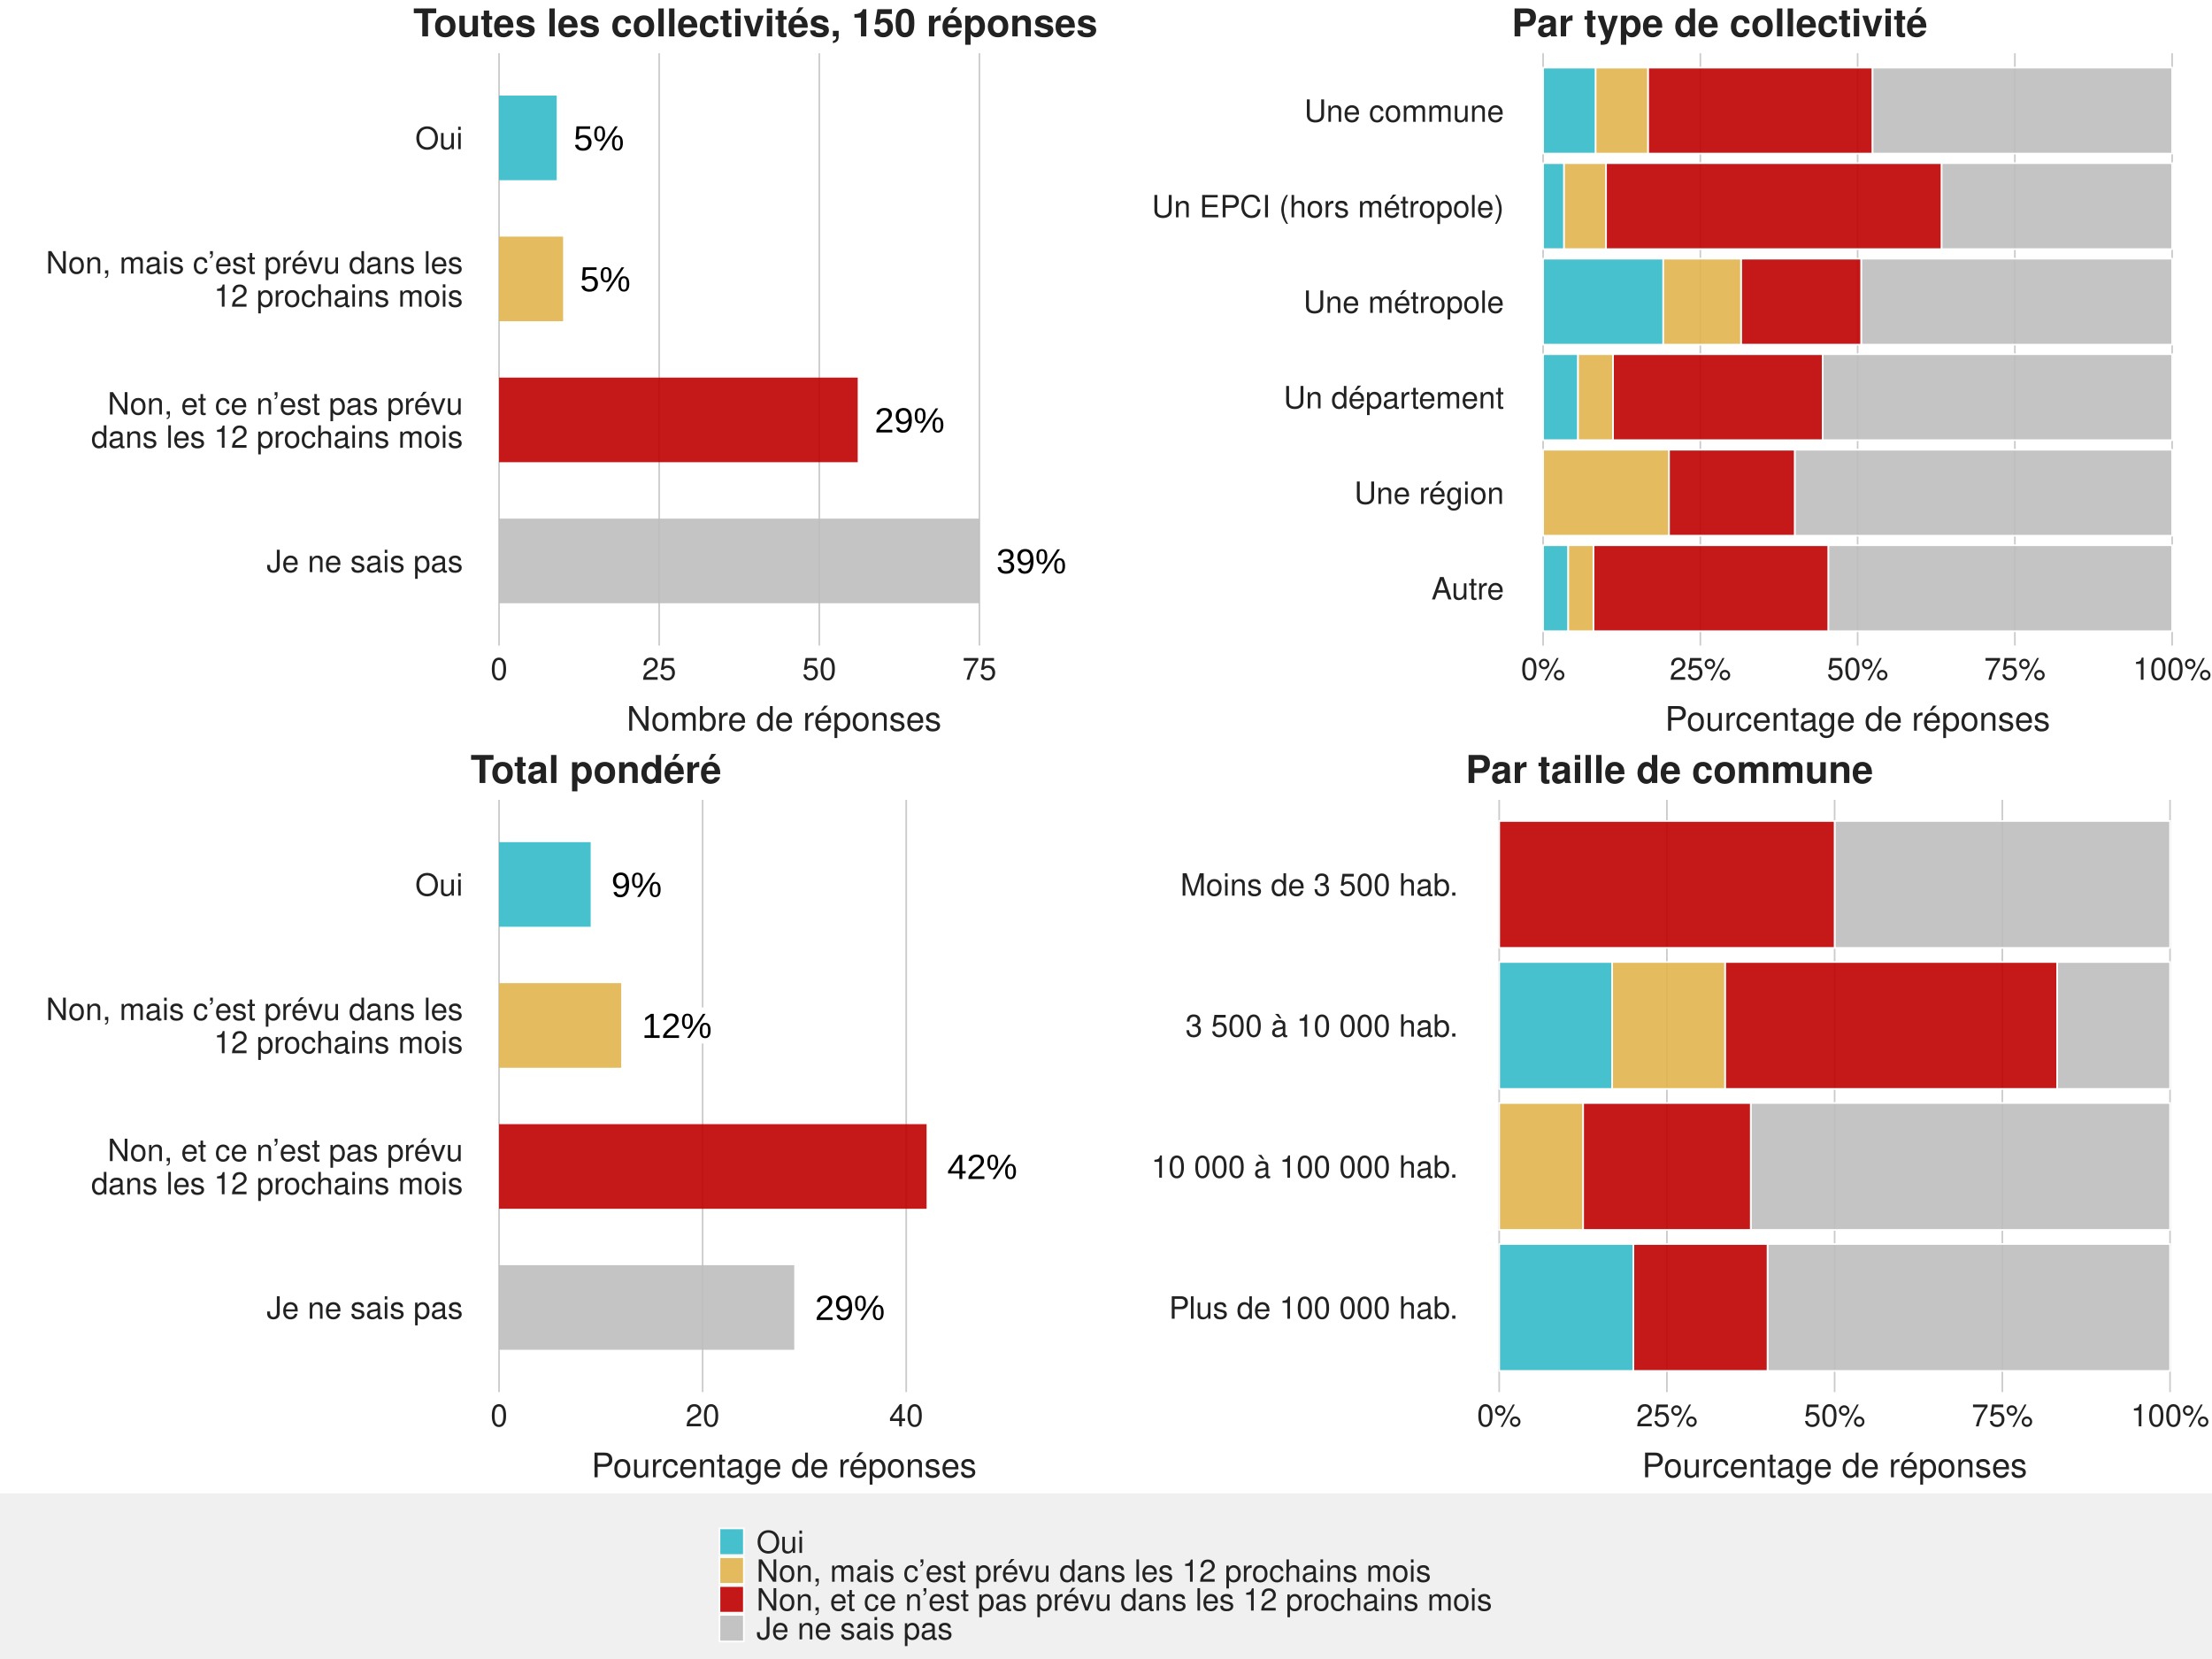
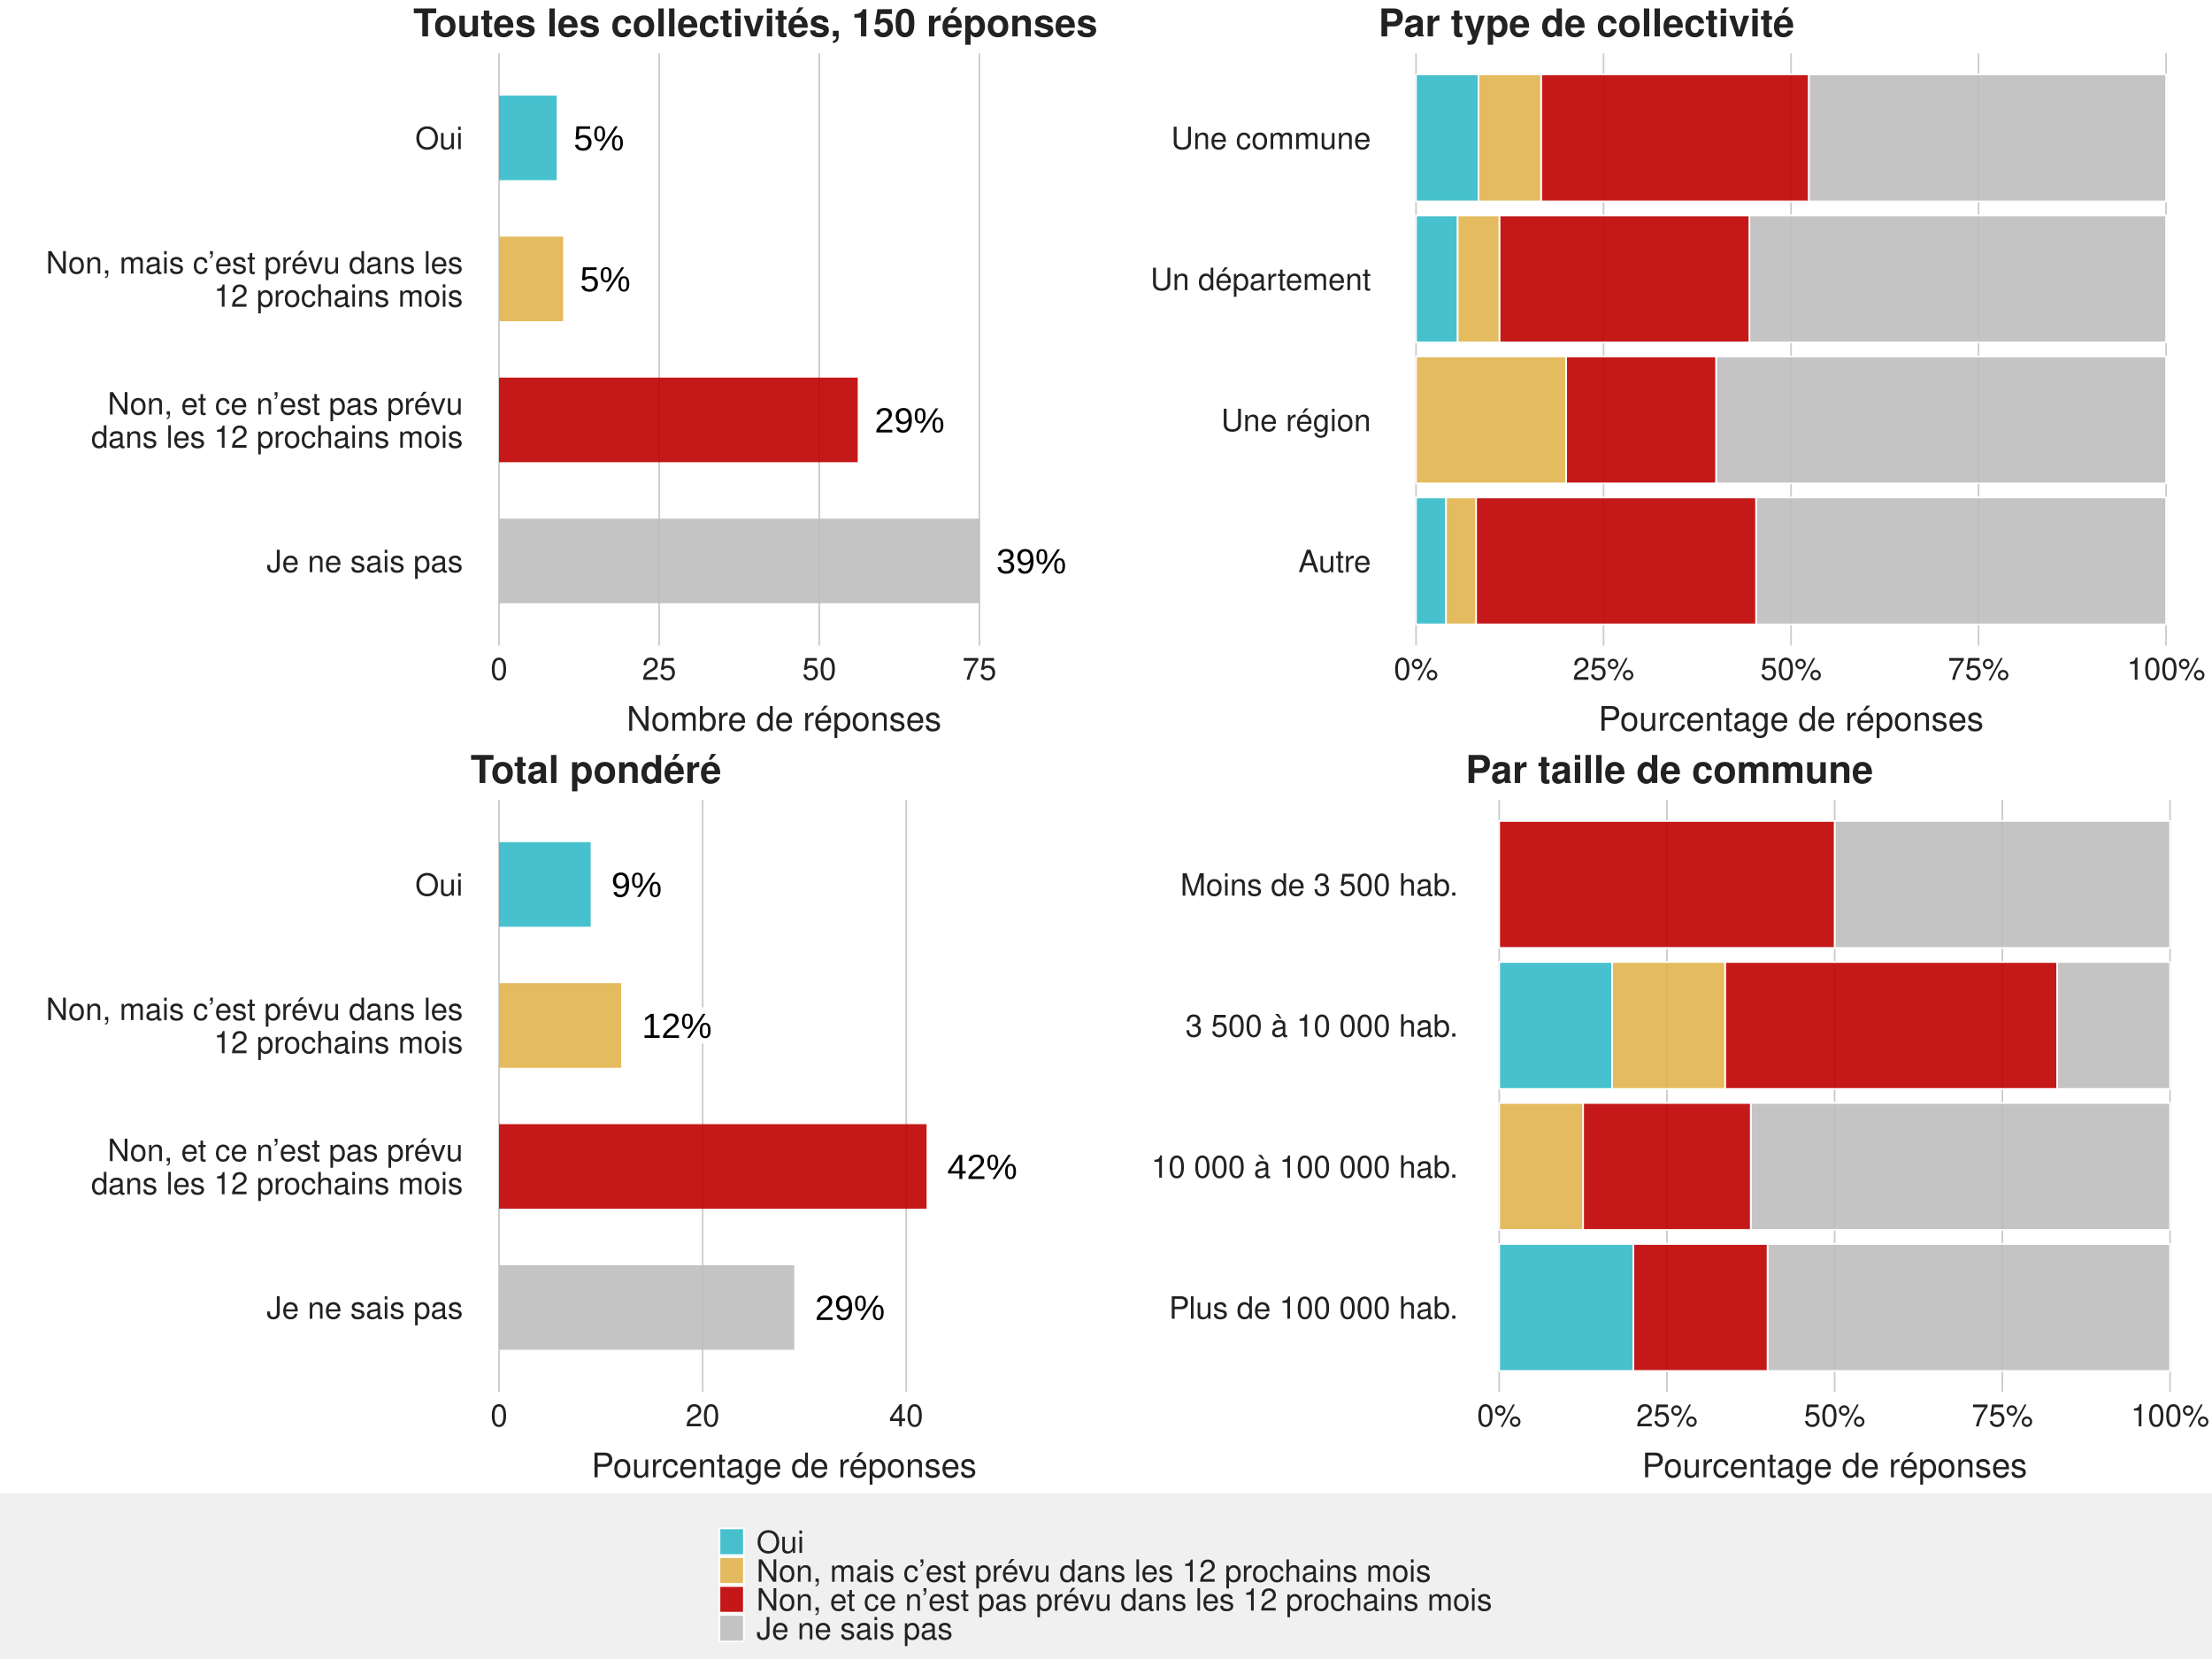
<svg xmlns="http://www.w3.org/2000/svg" class="svglite" width="1440.00pt" height="1080.00pt" viewBox="0 0 1440.00 1080.00">
  <defs>
    <style type="text/css">
    .svglite line, .svglite polyline, .svglite polygon, .svglite path, .svglite rect, .svglite circle {
      fill: none;
      stroke: #000000;
      stroke-linecap: round;
      stroke-linejoin: round;
      stroke-miterlimit: 10.00;
    }
    .svglite text {
      white-space: pre;
    }
  </style>
  </defs>
  <rect width="100%" height="100%" style="stroke: none; fill: none;" />
  <defs>
    <clipPath id="cpMC4wMHwxNDQwLjAwfDAuMDB8MTA4MC4wMA==">
      <rect x="0.00" y="0.00" width="1440.00" height="1080.00" />
    </clipPath>
  </defs>
  <g clip-path="url(#cpMC4wMHwxNDQwLjAwfDAuMDB8MTA4MC4wMA==)">
</g>
  <defs>
    <clipPath id="cpMC4wMHwxNDQwLjAwfDAuMDB8OTcyLjAw">
      <rect x="0.00" y="0.00" width="1440.00" height="972.00" />
    </clipPath>
  </defs>
  <g clip-path="url(#cpMC4wMHwxNDQwLjAwfDAuMDB8OTcyLjAw)">
</g>
  <g clip-path="url(#cpMC4wMHwxNDQwLjAwfDAuMDB8MTA4MC4wMA==)">
</g>
  <defs>
    <clipPath id="cpMC4wMHw3MjAuMDB8MC4wMHw5NzIuMDA=">
      <rect x="0.00" y="0.00" width="720.00" height="972.00" />
    </clipPath>
  </defs>
  <g clip-path="url(#cpMC4wMHw3MjAuMDB8MC4wMHw5NzIuMDA=)">
</g>
  <g clip-path="url(#cpMC4wMHwxNDQwLjAwfDAuMDB8MTA4MC4wMA==)">
</g>
  <defs>
    <clipPath id="cpMC4wMHw3MjAuMDB8MC4wMHw0ODYuMDA=">
      <rect x="0.00" y="0.00" width="720.00" height="486.00" />
    </clipPath>
  </defs>
  <g clip-path="url(#cpMC4wMHw3MjAuMDB8MC4wMHw0ODYuMDA=)">
    <rect x="0.00" y="0.00" width="720.00" height="486.00" style="stroke-width: 1.07; stroke: #FFFFFF; fill: #FFFFFF;" />
  </g>
  <g clip-path="url(#cpMC4wMHwxNDQwLjAwfDAuMDB8MTA4MC4wMA==)">
</g>
  <defs>
    <clipPath id="cpMzA2LjMyfDcxNC41MnwzNC42OXw0MjAuMjQ=">
      <rect x="306.32" y="34.69" width="408.20" height="385.55" />
    </clipPath>
  </defs>
  <g clip-path="url(#cpMzA2LjMyfDcxNC41MnwzNC42OXw0MjAuMjQ=)">
    <polyline points="324.88,420.24 324.88,34.69 " style="stroke-width: 1.07; stroke: #CBCBCB; stroke-linecap: butt;" />
    <polyline points="429.12,420.24 429.12,34.69 " style="stroke-width: 1.07; stroke: #CBCBCB; stroke-linecap: butt;" />
    <polyline points="533.35,420.24 533.35,34.69 " style="stroke-width: 1.07; stroke: #CBCBCB; stroke-linecap: butt;" />
    <polyline points="637.59,420.24 637.59,34.69 " style="stroke-width: 1.07; stroke: #CBCBCB; stroke-linecap: butt;" />
    <rect x="324.88" y="337.62" width="312.72" height="55.08" style="stroke-width: 2.13; stroke: none; stroke-linecap: butt; stroke-linejoin: miter; fill: #BEBEBE; fill-opacity: 0.90;" />
    <rect x="324.88" y="245.82" width="233.49" height="55.08" style="stroke-width: 2.13; stroke: none; stroke-linecap: butt; stroke-linejoin: miter; fill: #BF0001; fill-opacity: 0.90;" />
    <rect x="324.88" y="62.23" width="37.53" height="55.08" style="stroke-width: 2.13; stroke: none; stroke-linecap: butt; stroke-linejoin: miter; fill: #33BBC9; fill-opacity: 0.90;" />
    <rect x="324.88" y="154.03" width="41.70" height="55.08" style="stroke-width: 2.13; stroke: none; stroke-linecap: butt; stroke-linejoin: miter; fill: #E1B44D; fill-opacity: 0.90;" />
    <polygon points="643.92,376.88 691.73,376.88 691.64,376.88 691.99,376.87 692.33,376.80 692.66,376.67 692.96,376.50 693.23,376.28 693.46,376.02 693.64,375.73 693.78,375.41 693.86,375.07 693.89,374.72 693.89,374.72 693.89,355.59 693.89,355.59 693.86,355.25 693.78,354.91 693.64,354.59 693.46,354.29 693.23,354.03 692.96,353.81 692.66,353.64 692.33,353.52 691.99,353.45 691.73,353.43 643.92,353.43 644.18,353.45 643.83,353.43 643.49,353.48 643.16,353.57 642.84,353.72 642.56,353.92 642.31,354.16 642.10,354.44 641.93,354.75 641.82,355.08 641.77,355.42 641.76,355.59 641.76,374.72 641.77,374.55 641.77,374.90 641.82,375.24 641.93,375.57 642.10,375.88 642.31,376.16 642.56,376.40 642.84,376.59 643.16,376.74 643.49,376.84 643.83,376.88 " style="stroke-width: nan; stroke: none; fill: #FFFFFF;" />
    <text x="648.59" y="373.28" style="font-size: 22.76px; font-family: &quot;Arial&quot;;" textLength="44.93px" lengthAdjust="spacingAndGlyphs">39%</text>
    <polygon points="564.70,285.09 612.51,285.09 612.42,285.08 612.77,285.07 613.11,285.00 613.43,284.88 613.74,284.70 614.00,284.48 614.24,284.22 614.42,283.93 614.56,283.61 614.64,283.27 614.67,282.93 614.67,282.93 614.67,263.80 614.67,263.80 614.64,263.45 614.56,263.11 614.42,262.79 614.24,262.50 614.00,262.24 613.74,262.02 613.43,261.84 613.11,261.72 612.77,261.65 612.51,261.64 564.70,261.64 564.96,261.65 564.61,261.64 564.27,261.68 563.93,261.78 563.62,261.92 563.33,262.12 563.08,262.36 562.87,262.64 562.71,262.95 562.60,263.28 562.55,263.62 562.54,263.80 562.54,282.93 562.55,282.75 562.55,283.10 562.60,283.44 562.71,283.77 562.87,284.08 563.08,284.36 563.33,284.60 563.62,284.80 563.93,284.95 564.27,285.04 564.61,285.08 " style="stroke-width: nan; stroke: none; fill: #FFFFFF;" />
    <text x="569.37" y="281.49" style="font-size: 22.76px; font-family: &quot;Arial&quot;;" textLength="44.93px" lengthAdjust="spacingAndGlyphs">29%</text>
    <polygon points="368.73,101.49 403.53,101.49 403.44,101.49 403.79,101.48 404.13,101.41 404.46,101.28 404.76,101.11 405.03,100.89 405.26,100.63 405.44,100.34 405.58,100.02 405.66,99.68 405.69,99.33 405.69,99.33 405.69,80.20 405.69,80.20 405.66,79.86 405.58,79.52 405.44,79.20 405.26,78.90 405.03,78.64 404.76,78.42 404.46,78.25 404.13,78.13 403.79,78.06 403.53,78.04 368.73,78.04 368.99,78.06 368.64,78.04 368.30,78.09 367.97,78.18 367.65,78.33 367.37,78.53 367.12,78.77 366.91,79.05 366.74,79.36 366.63,79.69 366.58,80.03 366.57,80.20 366.57,99.33 366.58,99.16 366.58,99.51 366.63,99.85 366.74,100.18 366.91,100.49 367.12,100.76 367.37,101.01 367.65,101.20 367.97,101.35 368.30,101.45 368.64,101.49 " style="stroke-width: nan; stroke: none; fill: #FFFFFF;" />
    <text x="373.40" y="97.89" style="font-size: 22.76px; font-family: &quot;Arial&quot;;" textLength="31.92px" lengthAdjust="spacingAndGlyphs">5%</text>
    <polygon points="372.90,193.29 407.70,193.29 407.61,193.29 407.96,193.27 408.30,193.20 408.62,193.08 408.93,192.91 409.20,192.69 409.43,192.43 409.61,192.13 409.75,191.81 409.83,191.48 409.86,191.13 409.86,191.13 409.86,172.00 409.86,172.00 409.83,171.65 409.75,171.31 409.61,171.00 409.43,170.70 409.20,170.44 408.93,170.22 408.62,170.05 408.30,169.92 407.96,169.85 407.70,169.84 372.90,169.84 373.16,169.85 372.81,169.84 372.47,169.88 372.14,169.98 371.82,170.13 371.54,170.33 371.28,170.57 371.08,170.84 370.91,171.15 370.80,171.48 370.75,171.83 370.74,172.00 370.74,191.13 370.75,190.96 370.75,191.30 370.80,191.65 370.91,191.98 371.08,192.28 371.28,192.56 371.54,192.80 371.82,193.00 372.14,193.15 372.47,193.25 372.81,193.29 " style="stroke-width: nan; stroke: none; fill: #FFFFFF;" />
    <text x="377.57" y="189.69" style="font-size: 22.76px; font-family: &quot;Arial&quot;;" textLength="31.92px" lengthAdjust="spacingAndGlyphs">5%</text>
  </g>
  <g clip-path="url(#cpMC4wMHwxNDQwLjAwfDAuMDB8MTA4MC4wMA==)">
    <text x="301.39" y="372.45" text-anchor="end" style="font-size: 20.00px;fill: #222222; font-family: &quot;Nimbus Sans&quot;;" textLength="127.82px" lengthAdjust="spacingAndGlyphs">Je ne sais pas</text>
    <text x="301.39" y="269.85" text-anchor="end" style="font-size: 20.00px;fill: #222222; font-family: &quot;Nimbus Sans&quot;;" textLength="232.30px" lengthAdjust="spacingAndGlyphs">Non, et ce n’est pas prévu</text>
    <text x="301.39" y="291.45" text-anchor="end" style="font-size: 20.00px;fill: #222222; font-family: &quot;Nimbus Sans&quot;;" textLength="242.29px" lengthAdjust="spacingAndGlyphs">dans les 12 prochains mois</text>
    <text x="301.39" y="178.05" text-anchor="end" style="font-size: 20.00px;fill: #222222; font-family: &quot;Nimbus Sans&quot;;" textLength="272.29px" lengthAdjust="spacingAndGlyphs">Non, mais c’est prévu dans les</text>
    <text x="301.39" y="199.65" text-anchor="end" style="font-size: 20.00px;fill: #222222; font-family: &quot;Nimbus Sans&quot;;" textLength="162.26px" lengthAdjust="spacingAndGlyphs">12 prochains mois</text>
    <text x="301.39" y="97.06" text-anchor="end" style="font-size: 20.00px;fill: #222222; font-family: &quot;Nimbus Sans&quot;;" textLength="31.12px" lengthAdjust="spacingAndGlyphs">Oui</text>
    <text x="324.88" y="442.54" text-anchor="middle" style="font-size: 20.00px;fill: #222222; font-family: &quot;Nimbus Sans&quot;;" textLength="11.12px" lengthAdjust="spacingAndGlyphs">0</text>
    <text x="429.12" y="442.54" text-anchor="middle" style="font-size: 20.00px;fill: #222222; font-family: &quot;Nimbus Sans&quot;;" textLength="22.23px" lengthAdjust="spacingAndGlyphs">25</text>
    <text x="533.35" y="442.54" text-anchor="middle" style="font-size: 20.00px;fill: #222222; font-family: &quot;Nimbus Sans&quot;;" textLength="22.23px" lengthAdjust="spacingAndGlyphs">50</text>
    <text x="637.59" y="442.54" text-anchor="middle" style="font-size: 20.00px;fill: #222222; font-family: &quot;Nimbus Sans&quot;;" textLength="22.23px" lengthAdjust="spacingAndGlyphs">75</text>
    <text x="510.42" y="475.68" text-anchor="middle" style="font-size: 22.00px;fill: #222222; font-family: &quot;Nimbus Sans&quot;;" textLength="205.42px" lengthAdjust="spacingAndGlyphs">Nombre de réponses</text>
    <text x="714.52" y="23.71" text-anchor="end" style="font-size: 25.00px; font-weight: bold;fill: #222222; font-family: &quot;Nimbus Sans&quot;;" textLength="447.48px" lengthAdjust="spacingAndGlyphs">Toutes les collectivités, 150 réponses</text>
  </g>
  <defs>
    <clipPath id="cpMC4wMHw3MjAuMDB8NDg2LjAwfDk3Mi4wMA==">
      <rect x="0.00" y="486.00" width="720.00" height="486.00" />
    </clipPath>
  </defs>
  <g clip-path="url(#cpMC4wMHw3MjAuMDB8NDg2LjAwfDk3Mi4wMA==)">
    <rect x="0.00" y="486.00" width="720.00" height="486.00" style="stroke-width: 1.07; stroke: #FFFFFF; fill: #FFFFFF;" />
  </g>
  <g clip-path="url(#cpMC4wMHwxNDQwLjAwfDAuMDB8MTA4MC4wMA==)">
</g>
  <defs>
    <clipPath id="cpMzA2LjMyfDcxNC41Mnw1MjAuNjl8OTA2LjI0">
      <rect x="306.32" y="520.69" width="408.20" height="385.55" />
    </clipPath>
  </defs>
  <g clip-path="url(#cpMzA2LjMyfDcxNC41Mnw1MjAuNjl8OTA2LjI0)">
    <polyline points="324.88,906.24 324.88,520.69 " style="stroke-width: 1.07; stroke: #CBCBCB; stroke-linecap: butt;" />
    <polyline points="457.41,906.24 457.41,520.69 " style="stroke-width: 1.07; stroke: #CBCBCB; stroke-linecap: butt;" />
    <polyline points="589.94,906.24 589.94,520.69 " style="stroke-width: 1.07; stroke: #CBCBCB; stroke-linecap: butt;" />
    <rect x="324.88" y="823.62" width="192.17" height="55.08" style="stroke-width: 2.13; stroke: none; stroke-linecap: butt; stroke-linejoin: miter; fill: #BEBEBE; fill-opacity: 0.90;" />
    <rect x="324.88" y="731.82" width="278.32" height="55.08" style="stroke-width: 2.13; stroke: none; stroke-linecap: butt; stroke-linejoin: miter; fill: #BF0001; fill-opacity: 0.90;" />
    <rect x="324.88" y="640.03" width="79.52" height="55.08" style="stroke-width: 2.13; stroke: none; stroke-linecap: butt; stroke-linejoin: miter; fill: #E1B44D; fill-opacity: 0.90;" />
    <rect x="324.88" y="548.23" width="59.64" height="55.08" style="stroke-width: 2.13; stroke: none; stroke-linecap: butt; stroke-linejoin: miter; fill: #33BBC9; fill-opacity: 0.90;" />
    <polygon points="525.83,862.88 573.64,862.88 573.56,862.88 573.90,862.87 574.24,862.80 574.57,862.67 574.87,862.50 575.14,862.28 575.37,862.02 575.56,861.73 575.69,861.41 575.77,861.07 575.80,860.72 575.80,860.72 575.80,841.59 575.80,841.59 575.77,841.25 575.69,840.91 575.56,840.59 575.37,840.29 575.14,840.03 574.87,839.81 574.57,839.64 574.24,839.52 573.90,839.45 573.64,839.43 525.83,839.43 526.09,839.45 525.75,839.43 525.40,839.48 525.07,839.57 524.75,839.72 524.47,839.92 524.22,840.16 524.01,840.44 523.85,840.75 523.74,841.08 523.68,841.42 523.67,841.59 523.67,860.72 523.68,860.55 523.68,860.90 523.74,861.24 523.85,861.57 524.01,861.88 524.22,862.16 524.47,862.40 524.75,862.59 525.07,862.74 525.40,862.84 525.75,862.88 " style="stroke-width: nan; stroke: none; fill: #FFFFFF;" />
    <text x="530.50" y="859.28" style="font-size: 22.76px; font-family: &quot;Arial&quot;;" textLength="44.93px" lengthAdjust="spacingAndGlyphs">29%</text>
    <polygon points="611.98,771.09 659.79,771.09 659.70,771.08 660.05,771.07 660.39,771.00 660.71,770.88 661.02,770.70 661.28,770.48 661.52,770.22 661.70,769.93 661.84,769.61 661.92,769.27 661.95,768.93 661.95,768.93 661.95,749.80 661.95,749.80 661.92,749.45 661.84,749.11 661.70,748.79 661.52,748.50 661.28,748.24 661.02,748.02 660.71,747.84 660.39,747.72 660.05,747.65 659.79,747.64 611.98,747.64 612.24,747.65 611.89,747.64 611.55,747.68 611.21,747.78 610.90,747.92 610.61,748.12 610.36,748.36 610.15,748.64 609.99,748.95 609.88,749.28 609.83,749.62 609.82,749.80 609.82,768.93 609.83,768.75 609.83,769.10 609.88,769.44 609.99,769.77 610.15,770.08 610.36,770.36 610.61,770.60 610.90,770.80 611.21,770.95 611.55,771.04 611.89,771.08 " style="stroke-width: nan; stroke: none; fill: #FFFFFF;" />
    <text x="616.65" y="767.49" style="font-size: 22.76px; font-family: &quot;Arial&quot;;" textLength="44.93px" lengthAdjust="spacingAndGlyphs">42%</text>
    <polygon points="413.18,679.29 460.99,679.29 460.90,679.29 461.25,679.27 461.59,679.20 461.92,679.08 462.22,678.91 462.49,678.69 462.72,678.43 462.90,678.13 463.04,677.81 463.12,677.48 463.15,677.13 463.15,677.13 463.15,658.00 463.15,658.00 463.12,657.65 463.04,657.31 462.90,657.00 462.72,656.70 462.49,656.44 462.22,656.22 461.92,656.05 461.59,655.92 461.25,655.85 460.99,655.84 413.18,655.84 413.44,655.85 413.10,655.84 412.75,655.88 412.42,655.98 412.10,656.13 411.82,656.33 411.57,656.57 411.36,656.84 411.20,657.15 411.08,657.48 411.03,657.83 411.02,658.00 411.02,677.13 411.03,676.96 411.03,677.30 411.08,677.65 411.20,677.98 411.36,678.28 411.57,678.56 411.82,678.80 412.10,679.00 412.42,679.15 412.75,679.25 413.10,679.29 " style="stroke-width: nan; stroke: none; fill: #FFFFFF;" />
    <text x="417.85" y="675.69" style="font-size: 22.76px; font-family: &quot;Arial&quot;;" textLength="44.93px" lengthAdjust="spacingAndGlyphs">12%</text>
    <polygon points="393.30,587.49 428.10,587.49 428.01,587.49 428.36,587.48 428.70,587.41 429.03,587.28 429.33,587.11 429.60,586.89 429.83,586.63 430.01,586.34 430.15,586.02 430.23,585.68 430.26,585.33 430.26,585.33 430.26,566.20 430.26,566.20 430.23,565.86 430.15,565.52 430.01,565.20 429.83,564.90 429.60,564.64 429.33,564.42 429.03,564.25 428.70,564.13 428.36,564.06 428.10,564.04 393.30,564.04 393.56,564.06 393.22,564.04 392.87,564.09 392.54,564.18 392.22,564.33 391.94,564.53 391.69,564.77 391.48,565.05 391.32,565.36 391.21,565.69 391.15,566.03 391.14,566.20 391.14,585.33 391.15,585.16 391.15,585.51 391.21,585.85 391.32,586.18 391.48,586.49 391.69,586.76 391.94,587.01 392.22,587.20 392.54,587.35 392.87,587.45 393.22,587.49 " style="stroke-width: nan; stroke: none; fill: #FFFFFF;" />
    <text x="397.97" y="583.89" style="font-size: 22.76px; font-family: &quot;Arial&quot;;" textLength="31.92px" lengthAdjust="spacingAndGlyphs">9%</text>
  </g>
  <g clip-path="url(#cpMC4wMHwxNDQwLjAwfDAuMDB8MTA4MC4wMA==)">
    <text x="301.39" y="858.45" text-anchor="end" style="font-size: 20.00px;fill: #222222; font-family: &quot;Nimbus Sans&quot;;" textLength="127.82px" lengthAdjust="spacingAndGlyphs">Je ne sais pas</text>
    <text x="301.39" y="755.85" text-anchor="end" style="font-size: 20.00px;fill: #222222; font-family: &quot;Nimbus Sans&quot;;" textLength="232.30px" lengthAdjust="spacingAndGlyphs">Non, et ce n’est pas prévu</text>
    <text x="301.39" y="777.45" text-anchor="end" style="font-size: 20.00px;fill: #222222; font-family: &quot;Nimbus Sans&quot;;" textLength="242.29px" lengthAdjust="spacingAndGlyphs">dans les 12 prochains mois</text>
    <text x="301.39" y="664.05" text-anchor="end" style="font-size: 20.00px;fill: #222222; font-family: &quot;Nimbus Sans&quot;;" textLength="272.29px" lengthAdjust="spacingAndGlyphs">Non, mais c’est prévu dans les</text>
    <text x="301.39" y="685.65" text-anchor="end" style="font-size: 20.00px;fill: #222222; font-family: &quot;Nimbus Sans&quot;;" textLength="162.26px" lengthAdjust="spacingAndGlyphs">12 prochains mois</text>
    <text x="301.39" y="583.06" text-anchor="end" style="font-size: 20.00px;fill: #222222; font-family: &quot;Nimbus Sans&quot;;" textLength="31.12px" lengthAdjust="spacingAndGlyphs">Oui</text>
    <text x="324.88" y="928.54" text-anchor="middle" style="font-size: 20.00px;fill: #222222; font-family: &quot;Nimbus Sans&quot;;" textLength="11.12px" lengthAdjust="spacingAndGlyphs">0</text>
    <text x="457.41" y="928.54" text-anchor="middle" style="font-size: 20.00px;fill: #222222; font-family: &quot;Nimbus Sans&quot;;" textLength="22.23px" lengthAdjust="spacingAndGlyphs">20</text>
    <text x="589.94" y="928.54" text-anchor="middle" style="font-size: 20.00px;fill: #222222; font-family: &quot;Nimbus Sans&quot;;" textLength="22.23px" lengthAdjust="spacingAndGlyphs">40</text>
    <text x="510.42" y="961.68" text-anchor="middle" style="font-size: 22.00px;fill: #222222; font-family: &quot;Nimbus Sans&quot;;" textLength="251.94px" lengthAdjust="spacingAndGlyphs">Pourcentage de réponses</text>
    <text x="306.32" y="509.71" style="font-size: 25.00px; font-weight: bold;fill: #222222; font-family: &quot;Nimbus Sans&quot;;" textLength="165.33px" lengthAdjust="spacingAndGlyphs">Total pondéré</text>
  </g>
  <defs>
    <clipPath id="cpNzIwLjAwfDE0NDAuMDB8MC4wMHw5NzIuMDA=">
      <rect x="720.00" y="0.00" width="720.00" height="972.00" />
    </clipPath>
  </defs>
  <g clip-path="url(#cpNzIwLjAwfDE0NDAuMDB8MC4wMHw5NzIuMDA=)">
</g>
  <g clip-path="url(#cpMC4wMHwxNDQwLjAwfDAuMDB8MTA4MC4wMA==)">
</g>
  <defs>
    <clipPath id="cpNzIwLjAwfDE0NDAuMDB8MC4wMHw0ODYuMDA=">
      <rect x="720.00" y="0.00" width="720.00" height="486.00" />
    </clipPath>
  </defs>
  <g clip-path="url(#cpNzIwLjAwfDE0NDAuMDB8MC4wMHw0ODYuMDA=)">
    <rect x="720.00" y="0.00" width="720.00" height="486.00" style="stroke-width: 1.07; stroke: #FFFFFF; fill: #FFFFFF;" />
  </g>
  <g clip-path="url(#cpMC4wMHwxNDQwLjAwfDAuMDB8MTA4MC4wMA==)">
</g>
  <defs>
-     <clipPath id="cpOTg0LjA3fDE0MzQuNTJ8MzQuNjl8NDIwLjI0">
-       <rect x="984.07" y="34.69" width="450.45" height="385.55" />
-     </clipPath>
-   </defs>
-   <g clip-path="url(#cpOTg0LjA3fDE0MzQuNTJ8MzQuNjl8NDIwLjI0)">
-     <polyline points="1004.55,420.24 1004.55,34.69 " style="stroke-width: 1.07; stroke: #CBCBCB; stroke-linecap: butt;" />
-     <polyline points="1106.92,420.24 1106.92,34.69 " style="stroke-width: 1.07; stroke: #CBCBCB; stroke-linecap: butt;" />
-     <polyline points="1209.30,420.24 1209.30,34.69 " style="stroke-width: 1.07; stroke: #CBCBCB; stroke-linecap: butt;" />
-     <polyline points="1311.67,420.24 1311.67,34.69 " style="stroke-width: 1.07; stroke: #CBCBCB; stroke-linecap: butt;" />
-     <polyline points="1414.05,420.24 1414.05,34.69 " style="stroke-width: 1.07; stroke: #CBCBCB; stroke-linecap: butt;" />
-     <rect x="1072.80" y="44.02" width="146.25" height="55.97" style="stroke-width: 1.07; stroke: #FFFFFF; stroke-linecap: butt; stroke-linejoin: miter; fill: #BF0001; fill-opacity: 0.90;" />
-     <rect x="1219.05" y="44.02" width="195.00" height="55.97" style="stroke-width: 1.07; stroke: #FFFFFF; stroke-linecap: butt; stroke-linejoin: miter; fill: #BEBEBE; fill-opacity: 0.90;" />
-     <rect x="1038.67" y="44.02" width="34.12" height="55.97" style="stroke-width: 1.07; stroke: #FFFFFF; stroke-linecap: butt; stroke-linejoin: miter; fill: #E1B44D; fill-opacity: 0.90;" />
-     <rect x="1004.55" y="44.02" width="34.12" height="55.97" style="stroke-width: 1.07; stroke: #FFFFFF; stroke-linecap: butt; stroke-linejoin: miter; fill: #33BBC9; fill-opacity: 0.90;" />
-     <rect x="1211.60" y="168.39" width="202.45" height="55.97" style="stroke-width: 1.07; stroke: #FFFFFF; stroke-linecap: butt; stroke-linejoin: miter; fill: #BEBEBE; fill-opacity: 0.90;" />
-     <rect x="1133.38" y="168.39" width="78.22" height="55.97" style="stroke-width: 1.07; stroke: #FFFFFF; stroke-linecap: butt; stroke-linejoin: miter; fill: #BF0001; fill-opacity: 0.90;" />
-     <rect x="1004.55" y="168.39" width="78.22" height="55.97" style="stroke-width: 1.07; stroke: #FFFFFF; stroke-linecap: butt; stroke-linejoin: miter; fill: #33BBC9; fill-opacity: 0.90;" />
-     <rect x="1082.77" y="168.39" width="50.61" height="55.97" style="stroke-width: 1.07; stroke: #FFFFFF; stroke-linecap: butt; stroke-linejoin: miter; fill: #E1B44D; fill-opacity: 0.90;" />
-     <rect x="1263.90" y="106.20" width="150.15" height="55.97" style="stroke-width: 1.07; stroke: #FFFFFF; stroke-linecap: butt; stroke-linejoin: miter; fill: #BEBEBE; fill-opacity: 0.90;" />
-     <rect x="1045.50" y="106.20" width="218.40" height="55.97" style="stroke-width: 1.07; stroke: #FFFFFF; stroke-linecap: butt; stroke-linejoin: miter; fill: #BF0001; fill-opacity: 0.90;" />
-     <rect x="1004.55" y="106.20" width="13.65" height="55.97" style="stroke-width: 1.07; stroke: #FFFFFF; stroke-linecap: butt; stroke-linejoin: miter; fill: #33BBC9; fill-opacity: 0.90;" />
-     <rect x="1018.20" y="106.20" width="27.30" height="55.97" style="stroke-width: 1.07; stroke: #FFFFFF; stroke-linecap: butt; stroke-linejoin: miter; fill: #E1B44D; fill-opacity: 0.90;" />
-     <rect x="1186.55" y="230.57" width="227.50" height="55.97" style="stroke-width: 1.07; stroke: #FFFFFF; stroke-linecap: butt; stroke-linejoin: miter; fill: #BEBEBE; fill-opacity: 0.90;" />
-     <rect x="1050.05" y="230.57" width="136.50" height="55.97" style="stroke-width: 1.07; stroke: #FFFFFF; stroke-linecap: butt; stroke-linejoin: miter; fill: #BF0001; fill-opacity: 0.90;" />
-     <rect x="1004.55" y="230.57" width="22.75" height="55.97" style="stroke-width: 1.07; stroke: #FFFFFF; stroke-linecap: butt; stroke-linejoin: miter; fill: #33BBC9; fill-opacity: 0.90;" />
-     <rect x="1027.30" y="230.57" width="22.75" height="55.97" style="stroke-width: 1.07; stroke: #FFFFFF; stroke-linecap: butt; stroke-linejoin: miter; fill: #E1B44D; fill-opacity: 0.90;" />
-     <rect x="1168.35" y="292.76" width="245.70" height="55.97" style="stroke-width: 1.07; stroke: #FFFFFF; stroke-linecap: butt; stroke-linejoin: miter; fill: #BEBEBE; fill-opacity: 0.90;" />
-     <rect x="1086.45" y="292.76" width="81.90" height="55.97" style="stroke-width: 1.07; stroke: #FFFFFF; stroke-linecap: butt; stroke-linejoin: miter; fill: #BF0001; fill-opacity: 0.90;" />
-     <rect x="1004.55" y="292.76" width="0.00" height="55.97" style="stroke-width: 1.07; stroke: #FFFFFF; stroke-linecap: butt; stroke-linejoin: miter; fill: #33BBC9; fill-opacity: 0.90;" />
-     <rect x="1004.55" y="292.76" width="81.90" height="55.97" style="stroke-width: 1.07; stroke: #FFFFFF; stroke-linecap: butt; stroke-linejoin: miter; fill: #E1B44D; fill-opacity: 0.90;" />
-     <rect x="1190.19" y="354.94" width="223.86" height="55.97" style="stroke-width: 1.07; stroke: #FFFFFF; stroke-linecap: butt; stroke-linejoin: miter; fill: #BEBEBE; fill-opacity: 0.90;" />
-     <rect x="1037.31" y="354.94" width="152.88" height="55.97" style="stroke-width: 1.07; stroke: #FFFFFF; stroke-linecap: butt; stroke-linejoin: miter; fill: #BF0001; fill-opacity: 0.90;" />
-     <rect x="1004.55" y="354.94" width="16.38" height="55.97" style="stroke-width: 1.07; stroke: #FFFFFF; stroke-linecap: butt; stroke-linejoin: miter; fill: #33BBC9; fill-opacity: 0.90;" />
-     <rect x="1020.93" y="354.94" width="16.38" height="55.97" style="stroke-width: 1.07; stroke: #FFFFFF; stroke-linecap: butt; stroke-linejoin: miter; fill: #E1B44D; fill-opacity: 0.90;" />
-   </g>
-   <g clip-path="url(#cpMC4wMHwxNDQwLjAwfDAuMDB8MTA4MC4wMA==)">
-     <text x="979.14" y="390.21" text-anchor="end" style="font-size: 20.00px;fill: #222222; font-family: &quot;Nimbus Sans&quot;;" textLength="47.79px" lengthAdjust="spacingAndGlyphs">Autre</text>
-     <text x="979.14" y="328.03" text-anchor="end" style="font-size: 20.00px;fill: #222222; font-family: &quot;Nimbus Sans&quot;;" textLength="97.80px" lengthAdjust="spacingAndGlyphs">Une région</text>
-     <text x="979.14" y="265.84" text-anchor="end" style="font-size: 20.00px;fill: #222222; font-family: &quot;Nimbus Sans&quot;;" textLength="143.37px" lengthAdjust="spacingAndGlyphs">Un département</text>
-     <text x="979.14" y="203.66" text-anchor="end" style="font-size: 20.00px;fill: #222222; font-family: &quot;Nimbus Sans&quot;;" textLength="131.14px" lengthAdjust="spacingAndGlyphs">Une métropole</text>
-     <text x="979.14" y="141.48" text-anchor="end" style="font-size: 20.00px;fill: #222222; font-family: &quot;Nimbus Sans&quot;;" textLength="230.04px" lengthAdjust="spacingAndGlyphs">Un EPCI (hors métropole)</text>
-     <text x="979.14" y="79.29" text-anchor="end" style="font-size: 20.00px;fill: #222222; font-family: &quot;Nimbus Sans&quot;;" textLength="130.02px" lengthAdjust="spacingAndGlyphs">Une commune</text>
-     <text x="1004.55" y="442.54" text-anchor="middle" style="font-size: 20.00px;fill: #222222; font-family: &quot;Nimbus Sans&quot;;" textLength="28.89px" lengthAdjust="spacingAndGlyphs">0%</text>
-     <text x="1106.92" y="442.54" text-anchor="middle" style="font-size: 20.00px;fill: #222222; font-family: &quot;Nimbus Sans&quot;;" textLength="40.01px" lengthAdjust="spacingAndGlyphs">25%</text>
-     <text x="1209.30" y="442.54" text-anchor="middle" style="font-size: 20.00px;fill: #222222; font-family: &quot;Nimbus Sans&quot;;" textLength="40.01px" lengthAdjust="spacingAndGlyphs">50%</text>
-     <text x="1311.67" y="442.54" text-anchor="middle" style="font-size: 20.00px;fill: #222222; font-family: &quot;Nimbus Sans&quot;;" textLength="40.01px" lengthAdjust="spacingAndGlyphs">75%</text>
-     <text x="1414.05" y="442.54" text-anchor="middle" style="font-size: 20.00px;fill: #222222; font-family: &quot;Nimbus Sans&quot;;" textLength="51.13px" lengthAdjust="spacingAndGlyphs">100%</text>
-     <text x="1209.30" y="475.68" text-anchor="middle" style="font-size: 22.00px;fill: #222222; font-family: &quot;Nimbus Sans&quot;;" textLength="251.94px" lengthAdjust="spacingAndGlyphs">Pourcentage de réponses</text>
-     <text x="984.07" y="23.71" style="font-size: 25.00px; font-weight: bold;fill: #222222; font-family: &quot;Nimbus Sans&quot;;" textLength="270.97px" lengthAdjust="spacingAndGlyphs">Par type de collectivité</text>
+     <clipPath id="cpODk3LjQxfDE0MzQuNTJ8MzQuNjl8NDIwLjI0">
+       <rect x="897.41" y="34.69" width="537.11" height="385.55" />
+     </clipPath>
+   </defs>
+   <g clip-path="url(#cpODk3LjQxfDE0MzQuNTJ8MzQuNjl8NDIwLjI0)">
+     <polyline points="921.82,420.24 921.82,34.69 " style="stroke-width: 1.07; stroke: #CBCBCB; stroke-linecap: butt;" />
+     <polyline points="1043.89,420.24 1043.89,34.69 " style="stroke-width: 1.07; stroke: #CBCBCB; stroke-linecap: butt;" />
+     <polyline points="1165.96,420.24 1165.96,34.69 " style="stroke-width: 1.07; stroke: #CBCBCB; stroke-linecap: butt;" />
+     <polyline points="1288.03,420.24 1288.03,34.69 " style="stroke-width: 1.07; stroke: #CBCBCB; stroke-linecap: butt;" />
+     <polyline points="1410.11,420.24 1410.11,34.69 " style="stroke-width: 1.07; stroke: #CBCBCB; stroke-linecap: butt;" />
+     <rect x="1143.18" y="323.85" width="266.93" height="82.62" style="stroke-width: 1.07; stroke: #FFFFFF; stroke-linecap: butt; stroke-linejoin: miter; fill: #BEBEBE; fill-opacity: 0.90;" />
+     <rect x="960.88" y="323.85" width="182.29" height="82.62" style="stroke-width: 1.07; stroke: #FFFFFF; stroke-linecap: butt; stroke-linejoin: miter; fill: #BF0001; fill-opacity: 0.90;" />
+     <rect x="921.82" y="323.85" width="19.53" height="82.62" style="stroke-width: 1.07; stroke: #FFFFFF; stroke-linecap: butt; stroke-linejoin: miter; fill: #33BBC9; fill-opacity: 0.90;" />
+     <rect x="941.35" y="323.85" width="19.53" height="82.62" style="stroke-width: 1.07; stroke: #FFFFFF; stroke-linecap: butt; stroke-linejoin: miter; fill: #E1B44D; fill-opacity: 0.90;" />
+     <rect x="1138.84" y="140.26" width="271.27" height="82.62" style="stroke-width: 1.07; stroke: #FFFFFF; stroke-linecap: butt; stroke-linejoin: miter; fill: #BEBEBE; fill-opacity: 0.90;" />
+     <rect x="976.07" y="140.26" width="162.76" height="82.62" style="stroke-width: 1.07; stroke: #FFFFFF; stroke-linecap: butt; stroke-linejoin: miter; fill: #BF0001; fill-opacity: 0.90;" />
+     <rect x="921.82" y="140.26" width="27.13" height="82.62" style="stroke-width: 1.07; stroke: #FFFFFF; stroke-linecap: butt; stroke-linejoin: miter; fill: #33BBC9; fill-opacity: 0.90;" />
+     <rect x="948.95" y="140.26" width="27.13" height="82.62" style="stroke-width: 1.07; stroke: #FFFFFF; stroke-linecap: butt; stroke-linejoin: miter; fill: #E1B44D; fill-opacity: 0.90;" />
+     <rect x="1003.20" y="48.46" width="174.39" height="82.62" style="stroke-width: 1.07; stroke: #FFFFFF; stroke-linecap: butt; stroke-linejoin: miter; fill: #BF0001; fill-opacity: 0.90;" />
+     <rect x="1177.59" y="48.46" width="232.52" height="82.62" style="stroke-width: 1.07; stroke: #FFFFFF; stroke-linecap: butt; stroke-linejoin: miter; fill: #BEBEBE; fill-opacity: 0.90;" />
+     <rect x="962.51" y="48.46" width="40.69" height="82.62" style="stroke-width: 1.07; stroke: #FFFFFF; stroke-linecap: butt; stroke-linejoin: miter; fill: #E1B44D; fill-opacity: 0.90;" />
+     <rect x="921.82" y="48.46" width="40.69" height="82.62" style="stroke-width: 1.07; stroke: #FFFFFF; stroke-linecap: butt; stroke-linejoin: miter; fill: #33BBC9; fill-opacity: 0.90;" />
+     <rect x="1117.13" y="232.05" width="292.97" height="82.62" style="stroke-width: 1.07; stroke: #FFFFFF; stroke-linecap: butt; stroke-linejoin: miter; fill: #BEBEBE; fill-opacity: 0.90;" />
+     <rect x="1019.48" y="232.05" width="97.66" height="82.62" style="stroke-width: 1.07; stroke: #FFFFFF; stroke-linecap: butt; stroke-linejoin: miter; fill: #BF0001; fill-opacity: 0.90;" />
+     <rect x="921.82" y="232.05" width="0.00" height="82.62" style="stroke-width: 1.07; stroke: #FFFFFF; stroke-linecap: butt; stroke-linejoin: miter; fill: #33BBC9; fill-opacity: 0.90;" />
+     <rect x="921.82" y="232.05" width="97.66" height="82.62" style="stroke-width: 1.07; stroke: #FFFFFF; stroke-linecap: butt; stroke-linejoin: miter; fill: #E1B44D; fill-opacity: 0.90;" />
+   </g>
+   <g clip-path="url(#cpMC4wMHwxNDQwLjAwfDAuMDB8MTA4MC4wMA==)">
+     <text x="892.47" y="372.45" text-anchor="end" style="font-size: 20.00px;fill: #222222; font-family: &quot;Nimbus Sans&quot;;" textLength="47.79px" lengthAdjust="spacingAndGlyphs">Autre</text>
+     <text x="892.47" y="280.65" text-anchor="end" style="font-size: 20.00px;fill: #222222; font-family: &quot;Nimbus Sans&quot;;" textLength="97.80px" lengthAdjust="spacingAndGlyphs">Une région</text>
+     <text x="892.47" y="188.85" text-anchor="end" style="font-size: 20.00px;fill: #222222; font-family: &quot;Nimbus Sans&quot;;" textLength="143.37px" lengthAdjust="spacingAndGlyphs">Un département</text>
+     <text x="892.47" y="97.06" text-anchor="end" style="font-size: 20.00px;fill: #222222; font-family: &quot;Nimbus Sans&quot;;" textLength="130.02px" lengthAdjust="spacingAndGlyphs">Une commune</text>
+     <text x="921.82" y="442.54" text-anchor="middle" style="font-size: 20.00px;fill: #222222; font-family: &quot;Nimbus Sans&quot;;" textLength="28.89px" lengthAdjust="spacingAndGlyphs">0%</text>
+     <text x="1043.89" y="442.54" text-anchor="middle" style="font-size: 20.00px;fill: #222222; font-family: &quot;Nimbus Sans&quot;;" textLength="40.01px" lengthAdjust="spacingAndGlyphs">25%</text>
+     <text x="1165.96" y="442.54" text-anchor="middle" style="font-size: 20.00px;fill: #222222; font-family: &quot;Nimbus Sans&quot;;" textLength="40.01px" lengthAdjust="spacingAndGlyphs">50%</text>
+     <text x="1288.03" y="442.54" text-anchor="middle" style="font-size: 20.00px;fill: #222222; font-family: &quot;Nimbus Sans&quot;;" textLength="40.01px" lengthAdjust="spacingAndGlyphs">75%</text>
+     <text x="1410.11" y="442.54" text-anchor="middle" style="font-size: 20.00px;fill: #222222; font-family: &quot;Nimbus Sans&quot;;" textLength="51.13px" lengthAdjust="spacingAndGlyphs">100%</text>
+     <text x="1165.96" y="475.68" text-anchor="middle" style="font-size: 22.00px;fill: #222222; font-family: &quot;Nimbus Sans&quot;;" textLength="251.94px" lengthAdjust="spacingAndGlyphs">Pourcentage de réponses</text>
+     <text x="897.41" y="23.71" style="font-size: 25.00px; font-weight: bold;fill: #222222; font-family: &quot;Nimbus Sans&quot;;" textLength="270.97px" lengthAdjust="spacingAndGlyphs">Par type de collectivité</text>
  </g>
  <defs>
    <clipPath id="cpNzIwLjAwfDE0NDAuMDB8NDg2LjAwfDk3Mi4wMA==">
      <rect x="720.00" y="486.00" width="720.00" height="486.00" />
    </clipPath>
  </defs>
  <g clip-path="url(#cpNzIwLjAwfDE0NDAuMDB8NDg2LjAwfDk3Mi4wMA==)">
    <rect x="720.00" y="486.00" width="720.00" height="486.00" style="stroke-width: 1.07; stroke: #FFFFFF; fill: #FFFFFF;" />
  </g>
  <g clip-path="url(#cpMC4wMHwxNDQwLjAwfDAuMDB8MTA4MC4wMA==)">
</g>
  <defs>
    <clipPath id="cpOTU0LjEzfDE0MzQuNTJ8NTIwLjY5fDkwNi4yNA==">
      <rect x="954.13" y="520.69" width="480.39" height="385.55" />
    </clipPath>
  </defs>
  <g clip-path="url(#cpOTU0LjEzfDE0MzQuNTJ8NTIwLjY5fDkwNi4yNA==)">
    <polyline points="975.97,906.24 975.97,520.69 " style="stroke-width: 1.07; stroke: #CBCBCB; stroke-linecap: butt;" />
    <polyline points="1085.15,906.24 1085.15,520.69 " style="stroke-width: 1.07; stroke: #CBCBCB; stroke-linecap: butt;" />
    <polyline points="1194.33,906.24 1194.33,520.69 " style="stroke-width: 1.07; stroke: #CBCBCB; stroke-linecap: butt;" />
    <polyline points="1303.51,906.24 1303.51,520.69 " style="stroke-width: 1.07; stroke: #CBCBCB; stroke-linecap: butt;" />
    <polyline points="1412.68,906.24 1412.68,520.69 " style="stroke-width: 1.07; stroke: #CBCBCB; stroke-linecap: butt;" />
+     <rect x="1139.74" y="718.05" width="272.95" height="82.62" style="stroke-width: 1.07; stroke: #FFFFFF; stroke-linecap: butt; stroke-linejoin: miter; fill: #BEBEBE; fill-opacity: 0.90;" />
+     <rect x="1030.56" y="718.05" width="109.18" height="82.62" style="stroke-width: 1.07; stroke: #FFFFFF; stroke-linecap: butt; stroke-linejoin: miter; fill: #BF0001; fill-opacity: 0.90;" />
+     <rect x="975.97" y="718.05" width="0.00" height="82.62" style="stroke-width: 1.07; stroke: #FFFFFF; stroke-linecap: butt; stroke-linejoin: miter; fill: #33BBC9; fill-opacity: 0.90;" />
+     <rect x="975.97" y="718.05" width="54.59" height="82.62" style="stroke-width: 1.07; stroke: #FFFFFF; stroke-linecap: butt; stroke-linejoin: miter; fill: #E1B44D; fill-opacity: 0.90;" />
+     <rect x="1339.18" y="626.26" width="73.51" height="82.62" style="stroke-width: 1.07; stroke: #FFFFFF; stroke-linecap: butt; stroke-linejoin: miter; fill: #BEBEBE; fill-opacity: 0.90;" />
+     <rect x="1122.98" y="626.26" width="216.20" height="82.62" style="stroke-width: 1.07; stroke: #FFFFFF; stroke-linecap: butt; stroke-linejoin: miter; fill: #BF0001; fill-opacity: 0.90;" />
+     <rect x="975.97" y="626.26" width="73.51" height="82.62" style="stroke-width: 1.07; stroke: #FFFFFF; stroke-linecap: butt; stroke-linejoin: miter; fill: #33BBC9; fill-opacity: 0.90;" />
+     <rect x="1049.48" y="626.26" width="73.51" height="82.62" style="stroke-width: 1.07; stroke: #FFFFFF; stroke-linecap: butt; stroke-linejoin: miter; fill: #E1B44D; fill-opacity: 0.90;" />
    <rect x="1194.33" y="534.46" width="218.36" height="82.62" style="stroke-width: 1.07; stroke: #FFFFFF; stroke-linecap: butt; stroke-linejoin: miter; fill: #BEBEBE; fill-opacity: 0.90;" />
    <rect x="975.97" y="534.46" width="218.36" height="82.62" style="stroke-width: 1.07; stroke: #FFFFFF; stroke-linecap: butt; stroke-linejoin: miter; fill: #BF0001; fill-opacity: 0.90;" />
    <rect x="975.97" y="534.46" width="0.00" height="82.62" style="stroke-width: 1.07; stroke: #FFFFFF; stroke-linecap: butt; stroke-linejoin: miter; fill: #33BBC9; fill-opacity: 0.90;" />
    <rect x="975.97" y="534.46" width="0.00" height="82.62" style="stroke-width: 1.07; stroke: #FFFFFF; stroke-linecap: butt; stroke-linejoin: miter; fill: #E1B44D; fill-opacity: 0.90;" />
-     <rect x="1339.18" y="626.26" width="73.51" height="82.62" style="stroke-width: 1.07; stroke: #FFFFFF; stroke-linecap: butt; stroke-linejoin: miter; fill: #BEBEBE; fill-opacity: 0.90;" />
-     <rect x="1122.98" y="626.26" width="216.20" height="82.62" style="stroke-width: 1.07; stroke: #FFFFFF; stroke-linecap: butt; stroke-linejoin: miter; fill: #BF0001; fill-opacity: 0.90;" />
-     <rect x="975.97" y="626.26" width="73.51" height="82.62" style="stroke-width: 1.07; stroke: #FFFFFF; stroke-linecap: butt; stroke-linejoin: miter; fill: #33BBC9; fill-opacity: 0.90;" />
-     <rect x="1049.48" y="626.26" width="73.51" height="82.62" style="stroke-width: 1.07; stroke: #FFFFFF; stroke-linecap: butt; stroke-linejoin: miter; fill: #E1B44D; fill-opacity: 0.90;" />
-     <rect x="1139.74" y="718.05" width="272.95" height="82.62" style="stroke-width: 1.07; stroke: #FFFFFF; stroke-linecap: butt; stroke-linejoin: miter; fill: #BEBEBE; fill-opacity: 0.90;" />
-     <rect x="1030.56" y="718.05" width="109.18" height="82.62" style="stroke-width: 1.07; stroke: #FFFFFF; stroke-linecap: butt; stroke-linejoin: miter; fill: #BF0001; fill-opacity: 0.90;" />
-     <rect x="975.97" y="718.05" width="0.00" height="82.62" style="stroke-width: 1.07; stroke: #FFFFFF; stroke-linecap: butt; stroke-linejoin: miter; fill: #33BBC9; fill-opacity: 0.90;" />
-     <rect x="975.97" y="718.05" width="54.59" height="82.62" style="stroke-width: 1.07; stroke: #FFFFFF; stroke-linecap: butt; stroke-linejoin: miter; fill: #E1B44D; fill-opacity: 0.90;" />
    <rect x="1150.66" y="809.85" width="262.03" height="82.62" style="stroke-width: 1.07; stroke: #FFFFFF; stroke-linecap: butt; stroke-linejoin: miter; fill: #BEBEBE; fill-opacity: 0.90;" />
    <rect x="1063.31" y="809.85" width="87.34" height="82.62" style="stroke-width: 1.07; stroke: #FFFFFF; stroke-linecap: butt; stroke-linejoin: miter; fill: #BF0001; fill-opacity: 0.90;" />
    <rect x="975.97" y="809.85" width="87.34" height="82.62" style="stroke-width: 1.07; stroke: #FFFFFF; stroke-linecap: butt; stroke-linejoin: miter; fill: #33BBC9; fill-opacity: 0.90;" />
    <rect x="1063.31" y="809.85" width="0.00" height="82.62" style="stroke-width: 1.07; stroke: #FFFFFF; stroke-linecap: butt; stroke-linejoin: miter; fill: #E1B44D; fill-opacity: 0.90;" />
  </g>
  <g clip-path="url(#cpMC4wMHwxNDQwLjAwfDAuMDB8MTA4MC4wMA==)">
    <text x="949.20" y="858.45" text-anchor="end" style="font-size: 20.00px;fill: #222222; font-family: &quot;Nimbus Sans&quot;;" textLength="188.98px" lengthAdjust="spacingAndGlyphs">Plus de 100 000 hab.</text>
    <text x="949.20" y="766.65" text-anchor="end" style="font-size: 20.00px;fill: #222222; font-family: &quot;Nimbus Sans&quot;;" textLength="200.10px" lengthAdjust="spacingAndGlyphs">10 000 à 100 000 hab.</text>
    <text x="949.20" y="674.85" text-anchor="end" style="font-size: 20.00px;fill: #222222; font-family: &quot;Nimbus Sans&quot;;" textLength="177.87px" lengthAdjust="spacingAndGlyphs">3 500 à 10 000 hab.</text>
    <text x="949.20" y="583.06" text-anchor="end" style="font-size: 20.00px;fill: #222222; font-family: &quot;Nimbus Sans&quot;;" textLength="181.18px" lengthAdjust="spacingAndGlyphs">Moins de 3 500 hab.</text>
    <text x="975.97" y="928.54" text-anchor="middle" style="font-size: 20.00px;fill: #222222; font-family: &quot;Nimbus Sans&quot;;" textLength="28.89px" lengthAdjust="spacingAndGlyphs">0%</text>
    <text x="1085.15" y="928.54" text-anchor="middle" style="font-size: 20.00px;fill: #222222; font-family: &quot;Nimbus Sans&quot;;" textLength="40.01px" lengthAdjust="spacingAndGlyphs">25%</text>
    <text x="1194.33" y="928.54" text-anchor="middle" style="font-size: 20.00px;fill: #222222; font-family: &quot;Nimbus Sans&quot;;" textLength="40.01px" lengthAdjust="spacingAndGlyphs">50%</text>
    <text x="1303.51" y="928.54" text-anchor="middle" style="font-size: 20.00px;fill: #222222; font-family: &quot;Nimbus Sans&quot;;" textLength="40.01px" lengthAdjust="spacingAndGlyphs">75%</text>
    <text x="1412.68" y="928.54" text-anchor="middle" style="font-size: 20.00px;fill: #222222; font-family: &quot;Nimbus Sans&quot;;" textLength="51.13px" lengthAdjust="spacingAndGlyphs">100%</text>
    <text x="1194.33" y="961.68" text-anchor="middle" style="font-size: 22.00px;fill: #222222; font-family: &quot;Nimbus Sans&quot;;" textLength="251.94px" lengthAdjust="spacingAndGlyphs">Pourcentage de réponses</text>
    <text x="954.13" y="509.71" style="font-size: 25.00px; font-weight: bold;fill: #222222; font-family: &quot;Nimbus Sans&quot;;" textLength="265.40px" lengthAdjust="spacingAndGlyphs">Par taille de commune</text>
    <rect x="468.38" y="994.98" width="15.86" height="17.34" style="stroke-width: 1.07; stroke: #FFFFFF; stroke-linecap: butt; stroke-linejoin: miter; fill: #33BBC9; fill-opacity: 0.90;" />
    <rect x="468.38" y="1013.74" width="15.86" height="17.34" style="stroke-width: 1.07; stroke: #FFFFFF; stroke-linecap: butt; stroke-linejoin: miter; fill: #E1B44D; fill-opacity: 0.90;" />
    <rect x="468.38" y="1032.50" width="15.86" height="17.34" style="stroke-width: 1.07; stroke: #FFFFFF; stroke-linecap: butt; stroke-linejoin: miter; fill: #BF0001; fill-opacity: 0.90;" />
    <rect x="468.38" y="1051.26" width="15.86" height="17.34" style="stroke-width: 1.07; stroke: #FFFFFF; stroke-linecap: butt; stroke-linejoin: miter; fill: #BEBEBE; fill-opacity: 0.90;" />
    <text x="492.42" y="1010.94" style="font-size: 20.00px;fill: #222222; font-family: &quot;Nimbus Sans&quot;;" textLength="31.12px" lengthAdjust="spacingAndGlyphs">Oui</text>
    <text x="492.42" y="1029.70" style="font-size: 20.00px;fill: #222222; font-family: &quot;Nimbus Sans&quot;;" textLength="440.11px" lengthAdjust="spacingAndGlyphs">Non, mais c’est prévu dans les 12 prochains mois</text>
    <text x="492.42" y="1048.46" style="font-size: 20.00px;fill: #222222; font-family: &quot;Nimbus Sans&quot;;" textLength="480.15px" lengthAdjust="spacingAndGlyphs">Non, et ce n’est pas prévu dans les 12 prochains mois</text>
    <text x="492.42" y="1067.22" style="font-size: 20.00px;fill: #222222; font-family: &quot;Nimbus Sans&quot;;" textLength="127.82px" lengthAdjust="spacingAndGlyphs">Je ne sais pas</text>
  </g>
</svg>
